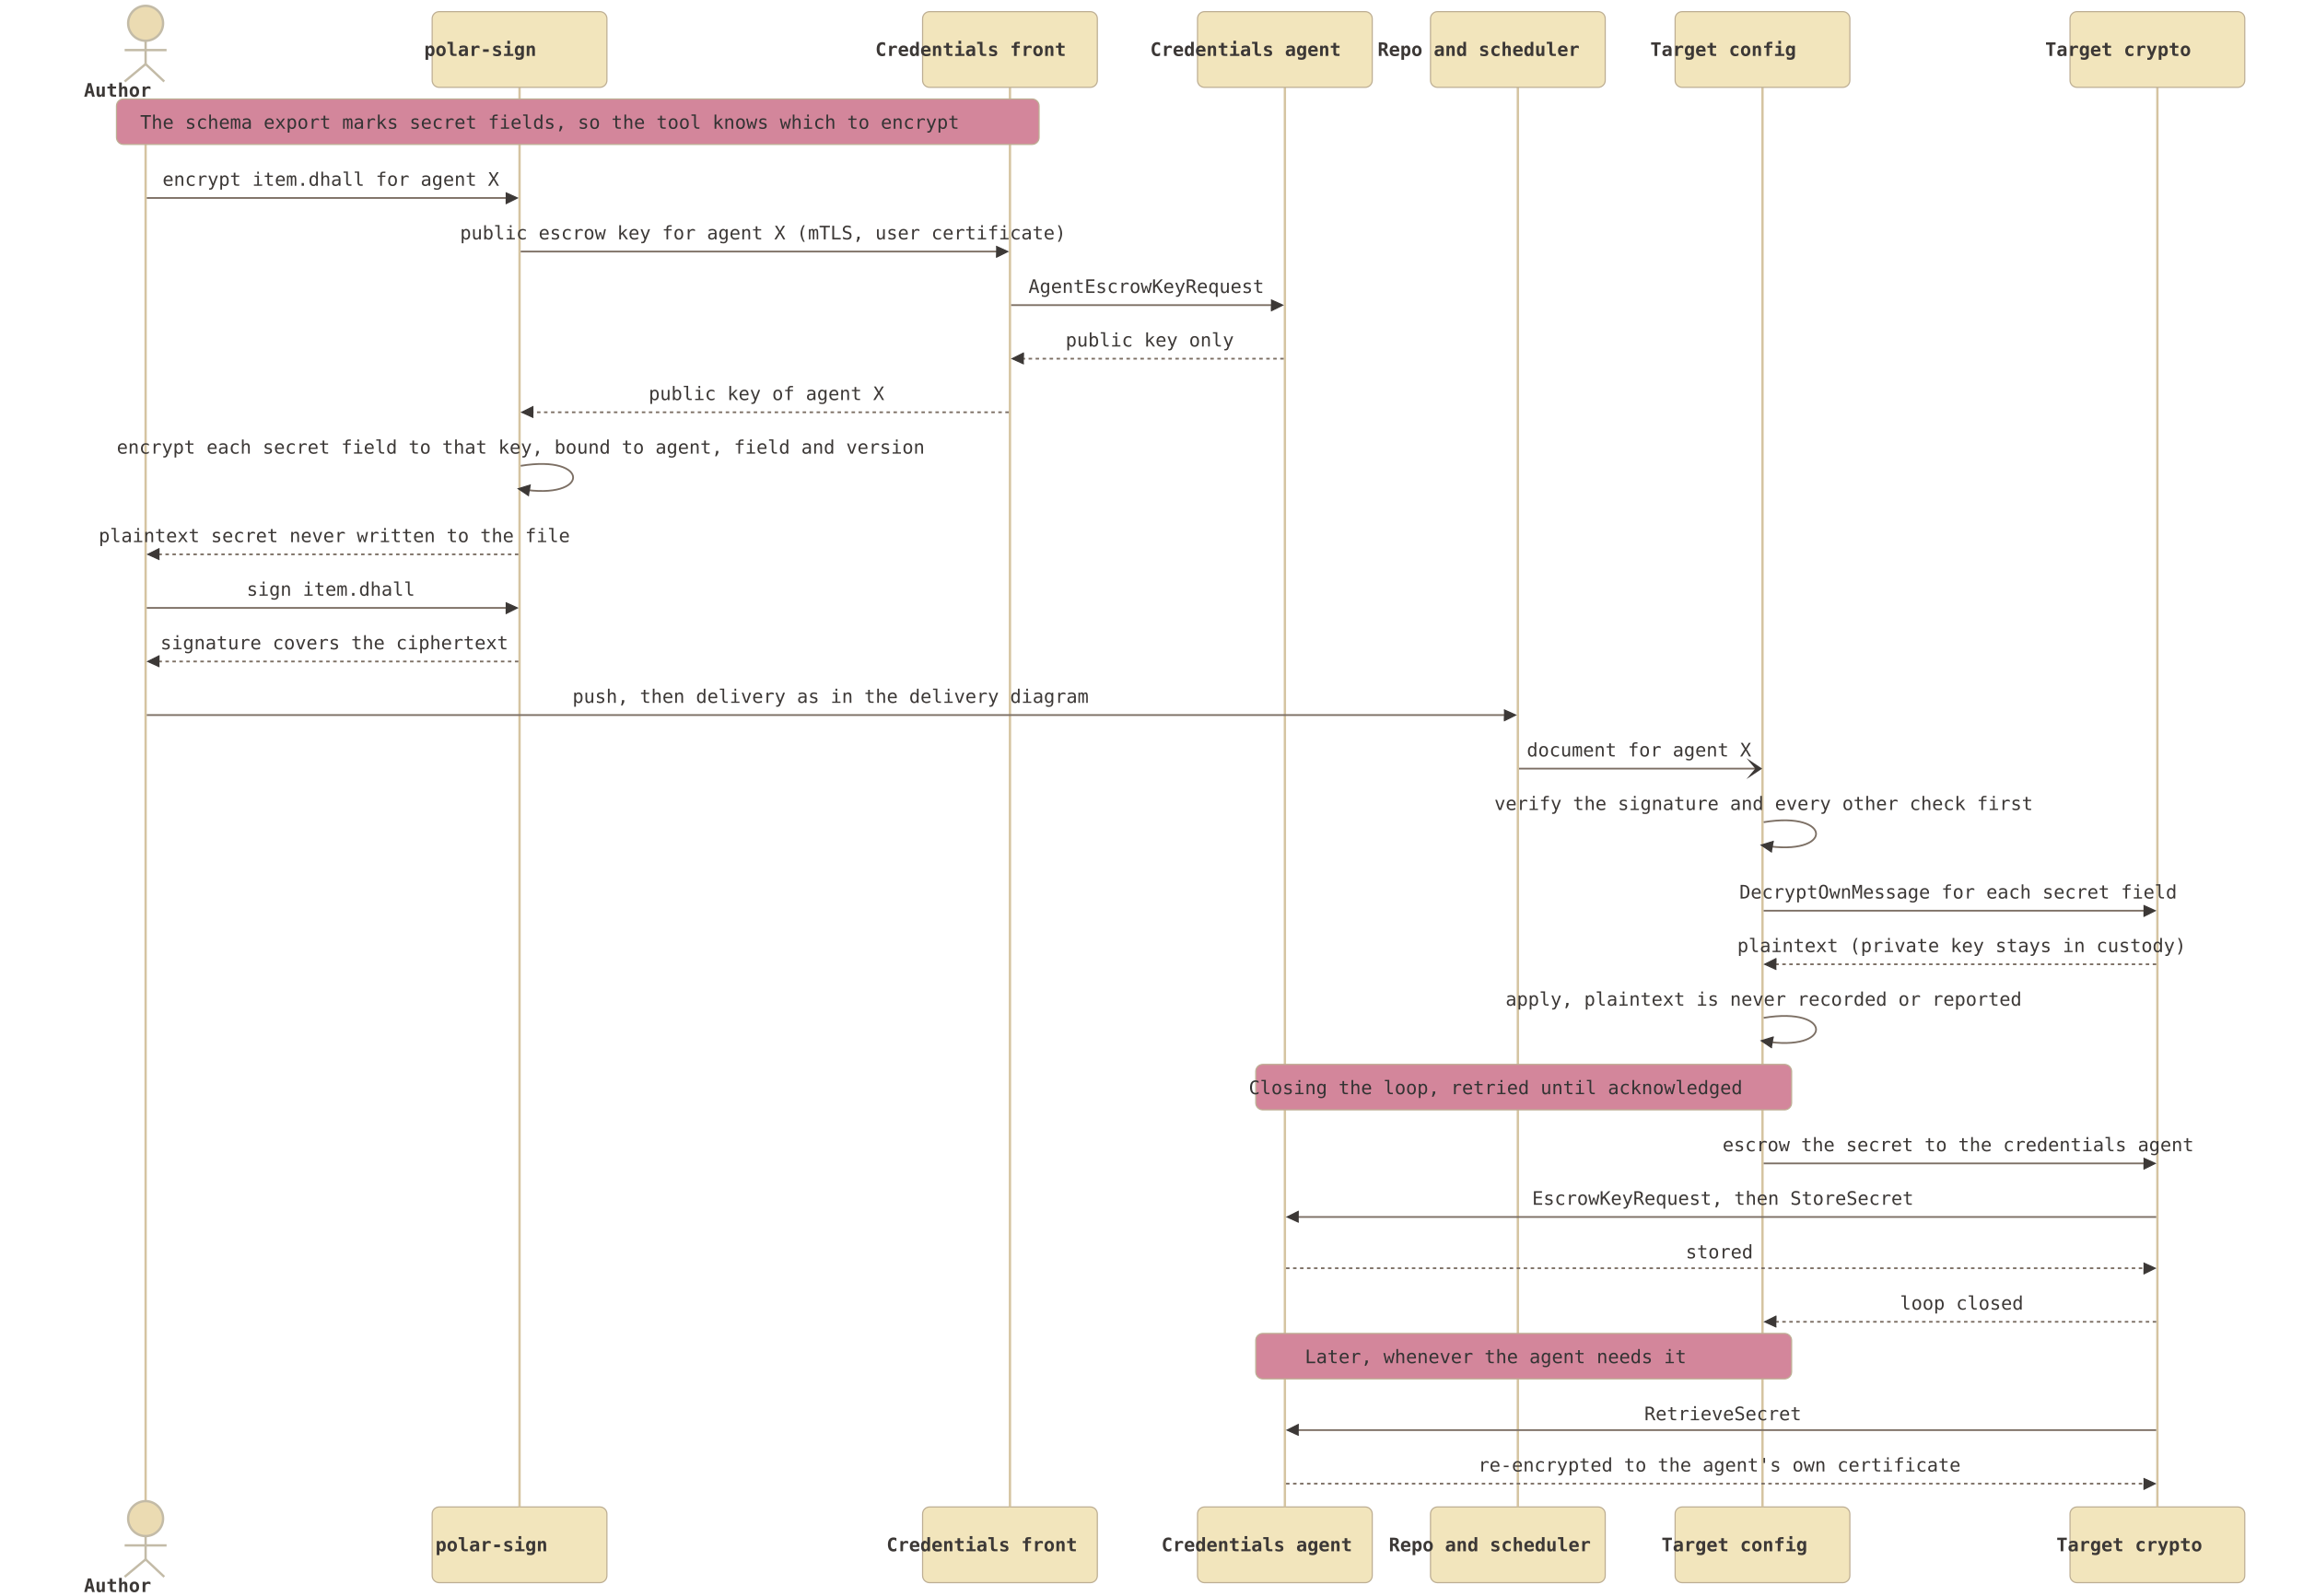
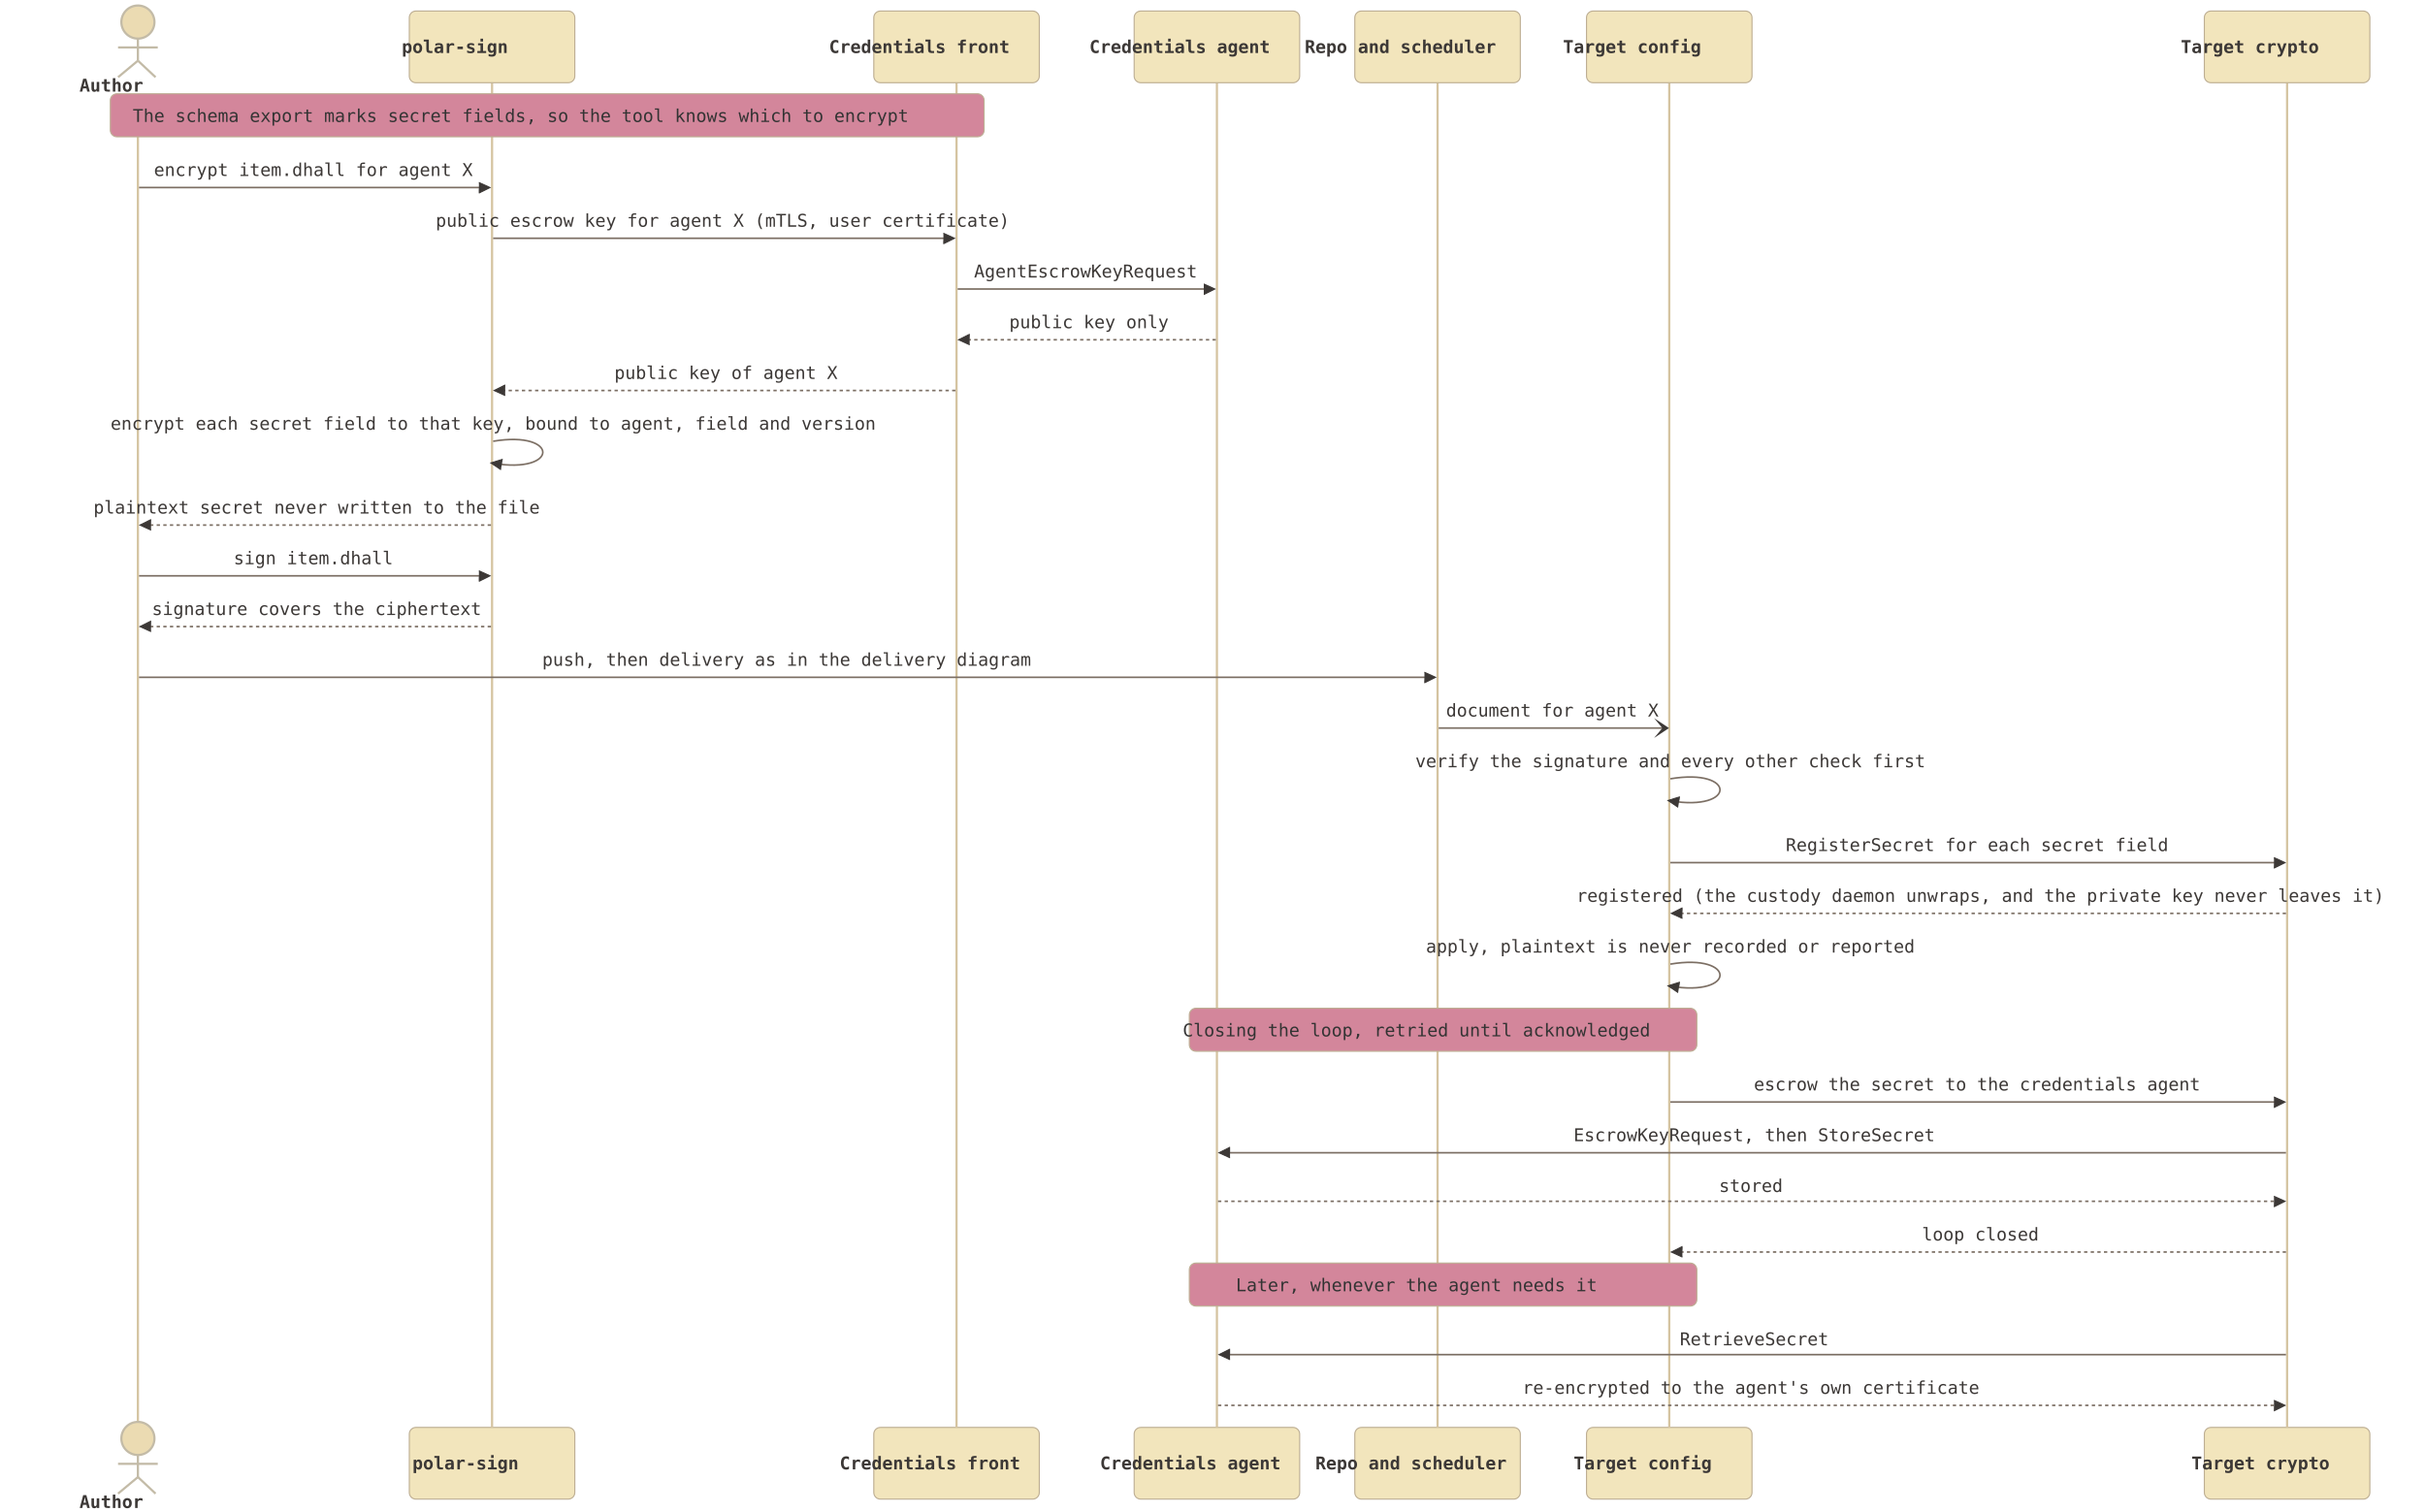
- <svg xmlns="http://www.w3.org/2000/svg" xml:space="preserve" id="my-svg" width="100%" style="max-width: 1977px; background-color: white;" viewBox="-50 -10 1977 1370" role="graphics-document document" aria-roledescription="sequence">
-   <g>
-     <rect x="1727" y="1284" fill="#eaeaea" stroke="#666" width="150" height="65" name="Crypto" rx="3" ry="3" class="actor actor-bottom" />
-     <text x="1802" y="1316.5" dominant-baseline="central" alignment-baseline="central" class="actor actor-box" style="text-anchor: middle; font-size: 16px; font-weight: 400;">
-       <tspan x="1802" dy="0">Target crypto</tspan>
+ <svg xmlns="http://www.w3.org/2000/svg" xml:space="preserve" id="my-svg" width="100%" style="max-width: 2198px; background-color: white;" viewBox="-50 -10 2198 1370" role="graphics-document document" aria-roledescription="sequence">
+   <g>
+     <rect x="1948" y="1284" fill="#eaeaea" stroke="#666" width="150" height="65" name="Crypto" rx="3" ry="3" class="actor actor-bottom" />
+     <text x="2023" y="1316.5" dominant-baseline="central" alignment-baseline="central" class="actor actor-box" style="text-anchor: middle; font-size: 16px; font-weight: 400;">
+       <tspan x="2023" dy="0">Target crypto</tspan>
    </text>
  </g>
  <g>
    <rect x="1388" y="1284" fill="#eaeaea" stroke="#666" width="150" height="65" name="Config" rx="3" ry="3" class="actor actor-bottom" />
    <text x="1463" y="1316.5" dominant-baseline="central" alignment-baseline="central" class="actor actor-box" style="text-anchor: middle; font-size: 16px; font-weight: 400;">
      <tspan x="1463" dy="0">Target config</tspan>
    </text>
  </g>
  <g>
    <rect x="1178" y="1284" fill="#eaeaea" stroke="#666" width="150" height="65" name="Repo" rx="3" ry="3" class="actor actor-bottom" />
    <text x="1253" y="1316.5" dominant-baseline="central" alignment-baseline="central" class="actor actor-box" style="text-anchor: middle; font-size: 16px; font-weight: 400;">
      <tspan x="1253" dy="0">Repo and scheduler</tspan>
    </text>
  </g>
  <g>
    <rect x="978" y="1284" fill="#eaeaea" stroke="#666" width="150" height="65" name="CredAgent" rx="3" ry="3" class="actor actor-bottom" />
    <text x="1053" y="1316.5" dominant-baseline="central" alignment-baseline="central" class="actor actor-box" style="text-anchor: middle; font-size: 16px; font-weight: 400;">
      <tspan x="1053" dy="0">Credentials agent</tspan>
    </text>
  </g>
  <g>
    <rect x="742" y="1284" fill="#eaeaea" stroke="#666" width="150" height="65" name="Front" rx="3" ry="3" class="actor actor-bottom" />
    <text x="817" y="1316.5" dominant-baseline="central" alignment-baseline="central" class="actor actor-box" style="text-anchor: middle; font-size: 16px; font-weight: 400;">
      <tspan x="817" dy="0">Credentials front</tspan>
    </text>
  </g>
  <g>
    <rect x="321" y="1284" fill="#eaeaea" stroke="#666" width="150" height="65" name="Sign" rx="3" ry="3" class="actor actor-bottom" />
    <text x="396" y="1316.5" dominant-baseline="central" alignment-baseline="central" class="actor actor-box" style="text-anchor: middle; font-size: 16px; font-weight: 400;">
      <tspan x="396" dy="0">polar-sign</tspan>
    </text>
  </g>
  <g />
  <g>
-     <line id="actor6" x1="1802" y1="65" x2="1802" y2="1284" class="actor-line 200" stroke-width="0.5px" stroke="#999" name="Crypto" data-et="life-line" data-id="Crypto" />
+     <line id="actor6" x1="2023" y1="65" x2="2023" y2="1284" class="actor-line 200" stroke-width="0.5px" stroke="#999" name="Crypto" data-et="life-line" data-id="Crypto" />
    <g id="root-6" data-et="participant" data-type="participant" data-id="Crypto">
-       <rect x="1727" y="0" fill="#eaeaea" stroke="#666" width="150" height="65" name="Crypto" rx="3" ry="3" class="actor actor-top" />
-       <text x="1802" y="32.5" dominant-baseline="central" alignment-baseline="central" class="actor actor-box" style="text-anchor: middle; font-size: 16px; font-weight: 400;">
-         <tspan x="1802" dy="0">Target crypto</tspan>
+       <rect x="1948" y="0" fill="#eaeaea" stroke="#666" width="150" height="65" name="Crypto" rx="3" ry="3" class="actor actor-top" />
+       <text x="2023" y="32.5" dominant-baseline="central" alignment-baseline="central" class="actor actor-box" style="text-anchor: middle; font-size: 16px; font-weight: 400;">
+         <tspan x="2023" dy="0">Target crypto</tspan>
      </text>
    </g>
  </g>
  <g>
    <line id="actor5" x1="1463" y1="65" x2="1463" y2="1284" class="actor-line 200" stroke-width="0.5px" stroke="#999" name="Config" data-et="life-line" data-id="Config" />
    <g id="root-5" data-et="participant" data-type="participant" data-id="Config">
      <rect x="1388" y="0" fill="#eaeaea" stroke="#666" width="150" height="65" name="Config" rx="3" ry="3" class="actor actor-top" />
      <text x="1463" y="32.5" dominant-baseline="central" alignment-baseline="central" class="actor actor-box" style="text-anchor: middle; font-size: 16px; font-weight: 400;">
        <tspan x="1463" dy="0">Target config</tspan>
      </text>
    </g>
  </g>
  <g>
    <line id="actor4" x1="1253" y1="65" x2="1253" y2="1284" class="actor-line 200" stroke-width="0.5px" stroke="#999" name="Repo" data-et="life-line" data-id="Repo" />
    <g id="root-4" data-et="participant" data-type="participant" data-id="Repo">
      <rect x="1178" y="0" fill="#eaeaea" stroke="#666" width="150" height="65" name="Repo" rx="3" ry="3" class="actor actor-top" />
      <text x="1253" y="32.5" dominant-baseline="central" alignment-baseline="central" class="actor actor-box" style="text-anchor: middle; font-size: 16px; font-weight: 400;">
        <tspan x="1253" dy="0">Repo and scheduler</tspan>
      </text>
    </g>
  </g>
  <g>
    <line id="actor3" x1="1053" y1="65" x2="1053" y2="1284" class="actor-line 200" stroke-width="0.5px" stroke="#999" name="CredAgent" data-et="life-line" data-id="CredAgent" />
    <g id="root-3" data-et="participant" data-type="participant" data-id="CredAgent">
      <rect x="978" y="0" fill="#eaeaea" stroke="#666" width="150" height="65" name="CredAgent" rx="3" ry="3" class="actor actor-top" />
      <text x="1053" y="32.5" dominant-baseline="central" alignment-baseline="central" class="actor actor-box" style="text-anchor: middle; font-size: 16px; font-weight: 400;">
        <tspan x="1053" dy="0">Credentials agent</tspan>
      </text>
    </g>
  </g>
  <g>
    <line id="actor2" x1="817" y1="65" x2="817" y2="1284" class="actor-line 200" stroke-width="0.5px" stroke="#999" name="Front" data-et="life-line" data-id="Front" />
    <g id="root-2" data-et="participant" data-type="participant" data-id="Front">
      <rect x="742" y="0" fill="#eaeaea" stroke="#666" width="150" height="65" name="Front" rx="3" ry="3" class="actor actor-top" />
      <text x="817" y="32.5" dominant-baseline="central" alignment-baseline="central" class="actor actor-box" style="text-anchor: middle; font-size: 16px; font-weight: 400;">
        <tspan x="817" dy="0">Credentials front</tspan>
      </text>
    </g>
  </g>
  <g>
    <line id="actor1" x1="396" y1="65" x2="396" y2="1284" class="actor-line 200" stroke-width="0.5px" stroke="#999" name="Sign" data-et="life-line" data-id="Sign" />
    <g id="root-1" data-et="participant" data-type="participant" data-id="Sign">
      <rect x="321" y="0" fill="#eaeaea" stroke="#666" width="150" height="65" name="Sign" rx="3" ry="3" class="actor actor-top" />
      <text x="396" y="32.5" dominant-baseline="central" alignment-baseline="central" class="actor actor-box" style="text-anchor: middle; font-size: 16px; font-weight: 400;">
        <tspan x="396" dy="0">polar-sign</tspan>
      </text>
    </g>
  </g>
  <g>
    <line id="actor0" x1="75" y1="80" x2="75" y2="1284" class="actor-line 200" stroke-width="0.5px" stroke="#999" name="Author" data-et="life-line" data-id="Author" />
  </g>
  <style>#my-svg{font-family:monospace;font-size:16px;fill:#3c3836;}@keyframes edge-animation-frame{from{stroke-dashoffset:0;}}@keyframes dash{to{stroke-dashoffset:0;}}#my-svg .edge-animation-slow{stroke-dasharray:9,5!important;stroke-dashoffset:900;animation:dash 50s linear infinite;stroke-linecap:round;}#my-svg .edge-animation-fast{stroke-dasharray:9,5!important;stroke-dashoffset:900;animation:dash 20s linear infinite;stroke-linecap:round;}#my-svg .error-icon{fill:#f2e5bc;}#my-svg .error-text{fill:#0d1a43;stroke:#0d1a43;}#my-svg .edge-thickness-normal{stroke-width:1px;}#my-svg .edge-thickness-thick{stroke-width:3.5px;}#my-svg .edge-pattern-solid{stroke-dasharray:0;}#my-svg .edge-thickness-invisible{stroke-width:0;fill:none;}#my-svg .edge-pattern-dashed{stroke-dasharray:3;}#my-svg .edge-pattern-dotted{stroke-dasharray:2;}#my-svg .marker{fill:#7c6f64;stroke:#7c6f64;}#my-svg .marker.cross{stroke:#7c6f64;}#my-svg svg{font-family:monospace;font-size:16px;}#my-svg p{margin:0;}#my-svg .actor{stroke:hsl(43.158, 18.763%, 70.98%);fill:#ebdbb2;stroke-width:1;}#my-svg rect.actor.outer-path[data-look="neo"]{filter:drop-shadow( 1px 2px 2px rgba(185,185,185,1));}#my-svg rect.note[data-look="neo"]{stroke:hsl(52.683, 60%, 73.922%);fill:#fff5ad;filter:drop-shadow( 1px 2px 2px rgba(185,185,185,1));}#my-svg text.actor&gt;tspan{fill:#3c3836;stroke:none;}#my-svg .actor-line{stroke:hsl(43.158, 18.763%, 70.98%);}#my-svg .innerArc{stroke-width:1.5;stroke-dasharray:none;}#my-svg .messageLine0{stroke-width:1.5;stroke-dasharray:none;stroke:#3c3836;}#my-svg .messageLine1{stroke-width:1.5;stroke-dasharray:2,2;stroke:#3c3836;}#my-svg [id$="-arrowhead"] path{fill:#3c3836;stroke:#3c3836;}#my-svg .sequenceNumber{fill:#83909b;}#my-svg [id$="-sequencenumber"]{fill:#3c3836;}#my-svg [id$="-crosshead"] path{fill:#3c3836;stroke:#3c3836;}#my-svg .messageText{fill:#3c3836;stroke:none;}#my-svg .labelBox{stroke:hsl(43.158, 18.763%, 70.98%);fill:#ebdbb2;filter:none;}#my-svg .labelText,#my-svg .labelText&gt;tspan{fill:#3c3836;stroke:none;}#my-svg .loopText,#my-svg .loopText&gt;tspan{fill:#3c3836;stroke:none;}#my-svg .sectionTitle,#my-svg .sectionTitle&gt;tspan{fill:#3c3836;stroke:none;}#my-svg .loopLine{stroke-width:2px;stroke-dasharray:2,2;stroke:hsl(43.158, 18.763%, 70.98%);fill:hsl(43.158, 18.763%, 70.98%);}#my-svg .note{stroke:hsl(52.683, 60%, 73.922%);fill:#fff5ad;}#my-svg .noteText,#my-svg .noteText&gt;tspan{fill:#333;stroke:none;font-weight:normal;}#my-svg .activation0{fill:hsl(-76.842, 58.763%, 80.98%);stroke:hsl(-76.842, 58.763%, 70.98%);}#my-svg .activation1{fill:hsl(-76.842, 58.763%, 80.98%);stroke:hsl(-76.842, 58.763%, 70.98%);}#my-svg .activation2{fill:hsl(-76.842, 58.763%, 80.98%);stroke:hsl(-76.842, 58.763%, 70.98%);}#my-svg .actorPopupMenu{position:absolute;}#my-svg .actorPopupMenuPanel{position:absolute;fill:#ebdbb2;box-shadow:0px 8px 16px 0px rgba(0,0,0,0.2);filter:drop-shadow(3px 5px 2px rgb(0 0 0 / 0.4));}#my-svg .actor-man circle,#my-svg line{fill:#ebdbb2;stroke-width:2px;}#my-svg g rect.rect{filter:drop-shadow( 1px 2px 2px rgba(185,185,185,1));stroke:hsl(43.158, 18.763%, 70.98%);}#my-svg .node .neo-node{stroke:hsl(43.158, 18.763%, 70.98%);}#my-svg [data-look="neo"].node rect,#my-svg [data-look="neo"].cluster rect,#my-svg [data-look="neo"].node polygon{stroke:url(#my-svg-gradient);filter:drop-shadow( 1px 2px 2px rgba(185,185,185,1));}#my-svg [data-look="neo"].swimlane.cluster rect{filter:none;}#my-svg [data-look="neo"].node path{stroke:url(#my-svg-gradient);stroke-width:1px;}#my-svg [data-look="neo"].node .outer-path{filter:drop-shadow( 1px 2px 2px rgba(185,185,185,1));}#my-svg [data-look="neo"].node .neo-line path{stroke:hsl(43.158, 18.763%, 70.98%);filter:none;}#my-svg [data-look="neo"].node circle{stroke:url(#my-svg-gradient);filter:drop-shadow( 1px 2px 2px rgba(185,185,185,1));}#my-svg [data-look="neo"].node circle .state-start{fill:#000000;}#my-svg [data-look="neo"].icon-shape .icon{fill:url(#my-svg-gradient);filter:drop-shadow( 1px 2px 2px rgba(185,185,185,1));}#my-svg [data-look="neo"].icon-shape .icon-neo path{stroke:url(#my-svg-gradient);filter:drop-shadow( 1px 2px 2px rgba(185,185,185,1));}#my-svg :root{--mermaid-font-family:"trebuchet ms",verdana,arial,sans-serif;}</style>
  <g />
  <defs>
    <symbol id="my-svg-computer" width="24" height="24">
      <path transform="scale(.5)" d="M2 2v13h20v-13h-20zm18 11h-16v-9h16v9zm-10.228 6l.466-1h3.524l.467 1h-4.457zm14.228 3h-24l2-6h2.104l-1.33 4h18.45l-1.297-4h2.073l2 6zm-5-10h-14v-7h14v7z" />
    </symbol>
  </defs>
  <defs>
    <symbol id="my-svg-database" fill-rule="evenodd" clip-rule="evenodd">
      <path transform="scale(.5)" d="M12.258.001l.256.004.255.005.253.008.251.01.249.012.247.015.246.016.242.019.241.02.239.023.236.024.233.027.231.028.229.031.225.032.223.034.22.036.217.038.214.04.211.041.208.043.205.045.201.046.198.048.194.05.191.051.187.053.183.054.18.056.175.057.172.059.168.06.163.061.16.063.155.064.15.066.074.033.073.033.071.034.07.034.069.035.068.035.067.035.066.035.064.036.064.036.062.036.06.036.06.037.058.037.058.037.055.038.055.038.053.038.052.038.051.039.05.039.048.039.047.039.045.04.044.04.043.04.041.04.04.041.039.041.037.041.036.041.034.041.033.042.032.042.03.042.029.042.027.042.026.043.024.043.023.043.021.043.02.043.018.044.017.043.015.044.013.044.012.044.011.045.009.044.007.045.006.045.004.045.002.045.001.045v17l-.001.045-.002.045-.004.045-.006.045-.007.045-.009.044-.011.045-.012.044-.013.044-.015.044-.017.043-.018.044-.02.043-.021.043-.023.043-.024.043-.026.043-.027.042-.029.042-.03.042-.032.042-.033.042-.034.041-.036.041-.037.041-.039.041-.04.041-.041.04-.043.04-.044.04-.045.04-.047.039-.048.039-.05.039-.051.039-.052.038-.053.038-.055.038-.055.038-.058.037-.058.037-.06.037-.06.036-.062.036-.064.036-.064.036-.066.035-.067.035-.068.035-.069.035-.07.034-.071.034-.073.033-.074.033-.15.066-.155.064-.16.063-.163.061-.168.06-.172.059-.175.057-.18.056-.183.054-.187.053-.191.051-.194.05-.198.048-.201.046-.205.045-.208.043-.211.041-.214.04-.217.038-.22.036-.223.034-.225.032-.229.031-.231.028-.233.027-.236.024-.239.023-.241.02-.242.019-.246.016-.247.015-.249.012-.251.01-.253.008-.255.005-.256.004-.258.001-.258-.001-.256-.004-.255-.005-.253-.008-.251-.01-.249-.012-.247-.015-.245-.016-.243-.019-.241-.02-.238-.023-.236-.024-.234-.027-.231-.028-.228-.031-.226-.032-.223-.034-.22-.036-.217-.038-.214-.04-.211-.041-.208-.043-.204-.045-.201-.046-.198-.048-.195-.05-.19-.051-.187-.053-.184-.054-.179-.056-.176-.057-.172-.059-.167-.06-.164-.061-.159-.063-.155-.064-.151-.066-.074-.033-.072-.033-.072-.034-.07-.034-.069-.035-.068-.035-.067-.035-.066-.035-.064-.036-.063-.036-.062-.036-.061-.036-.06-.037-.058-.037-.057-.037-.056-.038-.055-.038-.053-.038-.052-.038-.051-.039-.049-.039-.049-.039-.046-.039-.046-.04-.044-.04-.043-.04-.041-.04-.04-.041-.039-.041-.037-.041-.036-.041-.034-.041-.033-.042-.032-.042-.03-.042-.029-.042-.027-.042-.026-.043-.024-.043-.023-.043-.021-.043-.02-.043-.018-.044-.017-.043-.015-.044-.013-.044-.012-.044-.011-.045-.009-.044-.007-.045-.006-.045-.004-.045-.002-.045-.001-.045v-17l.001-.045.002-.045.004-.045.006-.045.007-.045.009-.044.011-.045.012-.044.013-.044.015-.044.017-.043.018-.044.02-.043.021-.043.023-.043.024-.043.026-.043.027-.042.029-.042.03-.042.032-.042.033-.042.034-.041.036-.041.037-.041.039-.041.04-.041.041-.04.043-.04.044-.04.046-.04.046-.039.049-.039.049-.039.051-.039.052-.038.053-.038.055-.038.056-.038.057-.037.058-.037.06-.037.061-.036.062-.036.063-.036.064-.036.066-.035.067-.035.068-.035.069-.035.07-.034.072-.034.072-.033.074-.033.151-.066.155-.064.159-.063.164-.061.167-.06.172-.059.176-.057.179-.056.184-.054.187-.053.19-.051.195-.05.198-.048.201-.046.204-.045.208-.043.211-.041.214-.04.217-.038.22-.036.223-.034.226-.032.228-.031.231-.028.234-.027.236-.024.238-.023.241-.02.243-.019.245-.016.247-.015.249-.012.251-.01.253-.008.255-.005.256-.004.258-.001.258.001zm-9.258 20.499v.01l.001.021.003.021.004.022.005.021.006.022.007.022.009.023.01.022.011.023.012.023.013.023.015.023.016.024.017.023.018.024.019.024.021.024.022.025.023.024.024.025.052.049.056.05.061.051.066.051.07.051.075.051.079.052.084.052.088.052.092.052.097.052.102.051.105.052.11.052.114.051.119.051.123.051.127.05.131.05.135.05.139.048.144.049.147.047.152.047.155.047.16.045.163.045.167.043.171.043.176.041.178.041.183.039.187.039.19.037.194.035.197.035.202.033.204.031.209.03.212.029.216.027.219.025.222.024.226.021.23.02.233.018.236.016.24.015.243.012.246.01.249.008.253.005.256.004.259.001.26-.001.257-.004.254-.005.25-.008.247-.011.244-.012.241-.014.237-.016.233-.018.231-.021.226-.021.224-.024.22-.026.216-.027.212-.028.21-.031.205-.031.202-.034.198-.034.194-.036.191-.037.187-.039.183-.04.179-.04.175-.042.172-.043.168-.044.163-.045.16-.046.155-.046.152-.047.148-.048.143-.049.139-.049.136-.05.131-.05.126-.05.123-.051.118-.052.114-.051.11-.052.106-.052.101-.052.096-.052.092-.052.088-.053.083-.051.079-.052.074-.052.07-.051.065-.051.06-.051.056-.05.051-.05.023-.024.023-.025.021-.024.02-.024.019-.024.018-.024.017-.024.015-.023.014-.024.013-.023.012-.023.01-.023.01-.022.008-.022.006-.022.006-.022.004-.022.004-.021.001-.021.001-.021v-4.127l-.077.055-.08.053-.083.054-.085.053-.087.052-.09.052-.093.051-.095.05-.097.05-.1.049-.102.049-.105.048-.106.047-.109.047-.111.046-.114.045-.115.045-.118.044-.12.043-.122.042-.124.042-.126.041-.128.04-.13.04-.132.038-.134.038-.135.037-.138.037-.139.035-.142.035-.143.034-.144.033-.147.032-.148.031-.15.03-.151.03-.153.029-.154.027-.156.027-.158.026-.159.025-.161.024-.162.023-.163.022-.165.021-.166.02-.167.019-.169.018-.169.017-.171.016-.173.015-.173.014-.175.013-.175.012-.177.011-.178.01-.179.008-.179.008-.181.006-.182.005-.182.004-.184.003-.184.002h-.37l-.184-.002-.184-.003-.182-.004-.182-.005-.181-.006-.179-.008-.179-.008-.178-.01-.176-.011-.176-.012-.175-.013-.173-.014-.172-.015-.171-.016-.17-.017-.169-.018-.167-.019-.166-.02-.165-.021-.163-.022-.162-.023-.161-.024-.159-.025-.157-.026-.156-.027-.155-.027-.153-.029-.151-.03-.15-.03-.148-.031-.146-.032-.145-.033-.143-.034-.141-.035-.14-.035-.137-.037-.136-.037-.134-.038-.132-.038-.13-.04-.128-.04-.126-.041-.124-.042-.122-.042-.12-.044-.117-.043-.116-.045-.113-.045-.112-.046-.109-.047-.106-.047-.105-.048-.102-.049-.1-.049-.097-.05-.095-.05-.093-.052-.09-.051-.087-.052-.085-.053-.083-.054-.08-.054-.077-.054v4.127zm0-5.654v.011l.001.021.003.021.004.021.005.022.006.022.007.022.009.022.01.022.011.023.012.023.013.023.015.024.016.023.017.024.018.024.019.024.021.024.022.024.023.025.024.024.052.05.056.05.061.05.066.051.07.051.075.052.079.051.084.052.088.052.092.052.097.052.102.052.105.052.11.051.114.051.119.052.123.05.127.051.131.05.135.049.139.049.144.048.147.048.152.047.155.046.16.045.163.045.167.044.171.042.176.042.178.04.183.04.187.038.19.037.194.036.197.034.202.033.204.032.209.03.212.028.216.027.219.025.222.024.226.022.23.02.233.018.236.016.24.014.243.012.246.01.249.008.253.006.256.003.259.001.26-.001.257-.003.254-.006.25-.008.247-.01.244-.012.241-.015.237-.016.233-.018.231-.02.226-.022.224-.024.22-.025.216-.027.212-.029.21-.03.205-.032.202-.033.198-.035.194-.036.191-.037.187-.039.183-.039.179-.041.175-.042.172-.043.168-.044.163-.045.16-.045.155-.047.152-.047.148-.048.143-.048.139-.05.136-.049.131-.05.126-.051.123-.051.118-.051.114-.052.11-.052.106-.052.101-.052.096-.052.092-.052.088-.052.083-.052.079-.052.074-.051.07-.052.065-.051.06-.05.056-.051.051-.049.023-.025.023-.024.021-.025.02-.024.019-.024.018-.024.017-.024.015-.023.014-.023.013-.024.012-.022.01-.023.01-.023.008-.022.006-.022.006-.022.004-.021.004-.022.001-.021.001-.021v-4.139l-.077.054-.08.054-.083.054-.085.052-.087.053-.09.051-.093.051-.095.051-.097.05-.1.049-.102.049-.105.048-.106.047-.109.047-.111.046-.114.045-.115.044-.118.044-.12.044-.122.042-.124.042-.126.041-.128.04-.13.039-.132.039-.134.038-.135.037-.138.036-.139.036-.142.035-.143.033-.144.033-.147.033-.148.031-.15.03-.151.03-.153.028-.154.028-.156.027-.158.026-.159.025-.161.024-.162.023-.163.022-.165.021-.166.02-.167.019-.169.018-.169.017-.171.016-.173.015-.173.014-.175.013-.175.012-.177.011-.178.009-.179.009-.179.007-.181.007-.182.005-.182.004-.184.003-.184.002h-.37l-.184-.002-.184-.003-.182-.004-.182-.005-.181-.007-.179-.007-.179-.009-.178-.009-.176-.011-.176-.012-.175-.013-.173-.014-.172-.015-.171-.016-.17-.017-.169-.018-.167-.019-.166-.02-.165-.021-.163-.022-.162-.023-.161-.024-.159-.025-.157-.026-.156-.027-.155-.028-.153-.028-.151-.03-.15-.03-.148-.031-.146-.033-.145-.033-.143-.033-.141-.035-.14-.036-.137-.036-.136-.037-.134-.038-.132-.039-.13-.039-.128-.04-.126-.041-.124-.042-.122-.043-.12-.043-.117-.044-.116-.044-.113-.046-.112-.046-.109-.046-.106-.047-.105-.048-.102-.049-.1-.049-.097-.05-.095-.051-.093-.051-.09-.051-.087-.053-.085-.052-.083-.054-.08-.054-.077-.054v4.139zm0-5.666v.011l.001.02.003.022.004.021.005.022.006.021.007.022.009.023.01.022.011.023.012.023.013.023.015.023.016.024.017.024.018.023.019.024.021.025.022.024.023.024.024.025.052.05.056.05.061.05.066.051.07.051.075.052.079.051.084.052.088.052.092.052.097.052.102.052.105.051.11.052.114.051.119.051.123.051.127.05.131.05.135.05.139.049.144.048.147.048.152.047.155.046.16.045.163.045.167.043.171.043.176.042.178.04.183.04.187.038.19.037.194.036.197.034.202.033.204.032.209.03.212.028.216.027.219.025.222.024.226.021.23.02.233.018.236.017.24.014.243.012.246.01.249.008.253.006.256.003.259.001.26-.001.257-.003.254-.006.25-.008.247-.01.244-.013.241-.014.237-.016.233-.018.231-.02.226-.022.224-.024.22-.025.216-.027.212-.029.21-.03.205-.032.202-.033.198-.035.194-.036.191-.037.187-.039.183-.039.179-.041.175-.042.172-.043.168-.044.163-.045.16-.045.155-.047.152-.047.148-.048.143-.049.139-.049.136-.049.131-.051.126-.05.123-.051.118-.052.114-.051.11-.052.106-.052.101-.052.096-.052.092-.052.088-.052.083-.052.079-.052.074-.052.07-.051.065-.051.06-.051.056-.05.051-.049.023-.025.023-.025.021-.024.02-.024.019-.024.018-.024.017-.024.015-.023.014-.024.013-.023.012-.023.01-.022.01-.023.008-.022.006-.022.006-.022.004-.022.004-.021.001-.021.001-.021v-4.153l-.077.054-.08.054-.083.053-.085.053-.087.053-.09.051-.093.051-.095.051-.097.05-.1.049-.102.048-.105.048-.106.048-.109.046-.111.046-.114.046-.115.044-.118.044-.12.043-.122.043-.124.042-.126.041-.128.04-.13.039-.132.039-.134.038-.135.037-.138.036-.139.036-.142.034-.143.034-.144.033-.147.032-.148.032-.15.03-.151.03-.153.028-.154.028-.156.027-.158.026-.159.024-.161.024-.162.023-.163.023-.165.021-.166.02-.167.019-.169.018-.169.017-.171.016-.173.015-.173.014-.175.013-.175.012-.177.01-.178.01-.179.009-.179.007-.181.006-.182.006-.182.004-.184.003-.184.001-.185.001-.185-.001-.184-.001-.184-.003-.182-.004-.182-.006-.181-.006-.179-.007-.179-.009-.178-.01-.176-.01-.176-.012-.175-.013-.173-.014-.172-.015-.171-.016-.17-.017-.169-.018-.167-.019-.166-.02-.165-.021-.163-.023-.162-.023-.161-.024-.159-.024-.157-.026-.156-.027-.155-.028-.153-.028-.151-.03-.15-.03-.148-.032-.146-.032-.145-.033-.143-.034-.141-.034-.14-.036-.137-.036-.136-.037-.134-.038-.132-.039-.13-.039-.128-.041-.126-.041-.124-.041-.122-.043-.12-.043-.117-.044-.116-.044-.113-.046-.112-.046-.109-.046-.106-.048-.105-.048-.102-.048-.1-.05-.097-.049-.095-.051-.093-.051-.09-.052-.087-.052-.085-.053-.083-.053-.08-.054-.077-.054v4.153zm8.74-8.179l-.257.004-.254.005-.25.008-.247.011-.244.012-.241.014-.237.016-.233.018-.231.021-.226.022-.224.023-.22.026-.216.027-.212.028-.21.031-.205.032-.202.033-.198.034-.194.036-.191.038-.187.038-.183.04-.179.041-.175.042-.172.043-.168.043-.163.045-.16.046-.155.046-.152.048-.148.048-.143.048-.139.049-.136.05-.131.05-.126.051-.123.051-.118.051-.114.052-.11.052-.106.052-.101.052-.096.052-.092.052-.088.052-.083.052-.079.052-.074.051-.07.052-.065.051-.06.05-.056.05-.051.05-.023.025-.023.024-.021.024-.02.025-.019.024-.018.024-.017.023-.015.024-.014.023-.013.023-.012.023-.01.023-.01.022-.008.022-.006.023-.006.021-.004.022-.004.021-.001.021-.001.021.001.021.001.021.004.021.004.022.006.021.006.023.008.022.01.022.01.023.012.023.013.023.014.023.015.024.017.023.018.024.019.024.02.025.021.024.023.024.023.025.051.05.056.05.06.05.065.051.07.052.074.051.079.052.083.052.088.052.092.052.096.052.101.052.106.052.11.052.114.052.118.051.123.051.126.051.131.05.136.05.139.049.143.048.148.048.152.048.155.046.16.046.163.045.168.043.172.043.175.042.179.041.183.04.187.038.191.038.194.036.198.034.202.033.205.032.21.031.212.028.216.027.22.026.224.023.226.022.231.021.233.018.237.016.241.014.244.012.247.011.25.008.254.005.257.004.26.001.26-.001.257-.004.254-.005.25-.008.247-.011.244-.012.241-.014.237-.016.233-.018.231-.021.226-.022.224-.023.22-.026.216-.027.212-.028.21-.031.205-.032.202-.033.198-.034.194-.036.191-.038.187-.038.183-.04.179-.041.175-.042.172-.043.168-.043.163-.045.16-.046.155-.046.152-.048.148-.048.143-.048.139-.049.136-.05.131-.05.126-.051.123-.051.118-.051.114-.052.11-.052.106-.052.101-.052.096-.052.092-.052.088-.052.083-.052.079-.052.074-.051.07-.052.065-.051.06-.05.056-.05.051-.05.023-.025.023-.024.021-.024.02-.025.019-.024.018-.024.017-.023.015-.024.014-.023.013-.023.012-.023.01-.023.01-.022.008-.022.006-.023.006-.021.004-.022.004-.021.001-.021.001-.021-.001-.021-.001-.021-.004-.021-.004-.022-.006-.021-.006-.023-.008-.022-.01-.022-.01-.023-.012-.023-.013-.023-.014-.023-.015-.024-.017-.023-.018-.024-.019-.024-.02-.025-.021-.024-.023-.024-.023-.025-.051-.05-.056-.05-.06-.05-.065-.051-.07-.052-.074-.051-.079-.052-.083-.052-.088-.052-.092-.052-.096-.052-.101-.052-.106-.052-.11-.052-.114-.052-.118-.051-.123-.051-.126-.051-.131-.05-.136-.05-.139-.049-.143-.048-.148-.048-.152-.048-.155-.046-.16-.046-.163-.045-.168-.043-.172-.043-.175-.042-.179-.041-.183-.04-.187-.038-.191-.038-.194-.036-.198-.034-.202-.033-.205-.032-.21-.031-.212-.028-.216-.027-.22-.026-.224-.023-.226-.022-.231-.021-.233-.018-.237-.016-.241-.014-.244-.012-.247-.011-.25-.008-.254-.005-.257-.004-.26-.001-.26.001z" />
    </symbol>
  </defs>
  <defs>
    <symbol id="my-svg-clock" width="24" height="24">
      <path transform="scale(.5)" d="M12 2c5.514 0 10 4.486 10 10s-4.486 10-10 10-10-4.486-10-10 4.486-10 10-10zm0-2c-6.627 0-12 5.373-12 12s5.373 12 12 12 12-5.373 12-12-5.373-12-12-12zm5.848 12.459c.202.038.202.333.001.372-1.907.361-6.045 1.111-6.547 1.111-.719 0-1.301-.582-1.301-1.301 0-.512.77-5.447 1.125-7.445.034-.192.312-.181.343.014l.985 6.238 5.394 1.011z" />
    </symbol>
  </defs>
  <defs>
    <marker id="my-svg-arrowhead" refX="7.9" refY="5" markerUnits="userSpaceOnUse" markerWidth="12" markerHeight="12" orient="auto-start-reverse">
      <path d="M -1 0 L 10 5 L 0 10 z" />
    </marker>
  </defs>
  <defs>
    <marker id="my-svg-crosshead" markerWidth="15" markerHeight="8" orient="auto" refX="4" refY="4.5">
      <path fill="none" stroke="#000000" stroke-width="1pt" d="M 1,2 L 6,7 M 6,2 L 1,7" style="stroke-dasharray: 0, 0;" />
    </marker>
  </defs>
  <defs>
    <marker id="my-svg-filled-head" refX="15.5" refY="7" markerWidth="20" markerHeight="28" orient="auto">
      <path d="M 18,7 L9,13 L14,7 L9,1 Z" />
    </marker>
  </defs>
  <defs>
    <marker id="my-svg-sequencenumber" refX="15" refY="15" markerWidth="60" markerHeight="40" orient="auto">
      <circle cx="15" cy="15" r="6" />
    </marker>
  </defs>
  <defs>
    <marker id="my-svg-solidTopArrowHead" refX="7.9" refY="7.25" markerUnits="userSpaceOnUse" markerWidth="12" markerHeight="12" orient="auto-start-reverse">
      <path d="M 0 0 L 10 8 L 0 8 z" />
    </marker>
  </defs>
  <defs>
    <marker id="my-svg-solidBottomArrowHead" refX="7.9" refY="0.75" markerUnits="userSpaceOnUse" markerWidth="12" markerHeight="12" orient="auto-start-reverse">
      <path d="M 0 0 L 10 0 L 0 8 z" />
    </marker>
  </defs>
  <defs>
    <marker id="my-svg-stickTopArrowHead" refX="7.5" refY="7" markerUnits="userSpaceOnUse" markerWidth="12" markerHeight="12" orient="auto-start-reverse">
      <path d="M 0 0 L 7 7" stroke="black" stroke-width="1.5" fill="none" />
    </marker>
  </defs>
  <defs>
    <marker id="my-svg-stickBottomArrowHead" refX="7.5" refY="0" markerUnits="userSpaceOnUse" markerWidth="12" markerHeight="12" orient="auto-start-reverse">
      <path d="M 0 7 L 7 0" stroke="black" stroke-width="1.5" fill="none" />
    </marker>
  </defs>
  <g data-et="note" data-id="i0">
    <rect x="50" y="75" fill="#EDF2AE" stroke="#666" width="792" height="39" class="note" />
    <text x="446" y="80" text-anchor="middle" dominant-baseline="middle" alignment-baseline="middle" class="noteText" dy="1em" style="font-size: 16px; font-weight: 400;">
      <tspan x="446">The schema export marks secret fields, so the tool knows which to encrypt</tspan>
    </text>
  </g>
  <g data-et="note" data-id="i16">
    <rect x="1028" y="904" fill="#EDF2AE" stroke="#666" width="460" height="39" class="note" />
    <text x="1258" y="909" text-anchor="middle" dominant-baseline="middle" alignment-baseline="middle" class="noteText" dy="1em" style="font-size: 16px; font-weight: 400;">
      <tspan x="1258">Closing the loop, retried until acknowledged</tspan>
    </text>
  </g>
  <g data-et="note" data-id="i21">
    <rect x="1028" y="1135" fill="#EDF2AE" stroke="#666" width="460" height="39" class="note" />
    <text x="1258" y="1140" text-anchor="middle" dominant-baseline="middle" alignment-baseline="middle" class="noteText" dy="1em" style="font-size: 16px; font-weight: 400;">
      <tspan x="1258">Later, whenever the agent needs it</tspan>
    </text>
  </g>
  <g class="actor-man actor-top" name="Author" data-et="participant" data-type="actor" data-id="Author" style="stroke: rgb(195, 187, 167);">
    <line id="actor-man-torso0" x1="75" y1="25" x2="75" y2="45" />
    <line id="actor-man-arms0" x1="57" y1="33" x2="93" y2="33" />
    <line x1="57" y1="60" x2="75" y2="45" />
    <line x1="75" y1="45" x2="91" y2="60" />
    <circle cx="75" cy="10" r="15" width="150" height="65" />
    <text x="75" y="67.5" dominant-baseline="central" alignment-baseline="central" class="actor actor-man" style="text-anchor: middle; font-size: 16px; font-weight: 400;">
      <tspan x="75" dy="0">Author</tspan>
    </text>
  </g>
  <text x="234" y="129" text-anchor="middle" dominant-baseline="middle" alignment-baseline="middle" class="messageText" dy="1em" style="font-size: 16px; font-weight: 400;">encrypt item.dhall for agent X</text>
  <line x1="76" y1="160" x2="392" y2="160" class="messageLine0" data-et="message" data-id="i1" data-from="Author" data-to="Sign" stroke-width="2" stroke="none" marker-end="url(#my-svg-arrowhead)" style="fill: none;" />
  <text x="605" y="175" text-anchor="middle" dominant-baseline="middle" alignment-baseline="middle" class="messageText" dy="1em" style="font-size: 16px; font-weight: 400;">public escrow key for agent X (mTLS, user certificate)</text>
  <line x1="397" y1="206" x2="813" y2="206" class="messageLine0" data-et="message" data-id="i2" data-from="Sign" data-to="Front" stroke-width="2" stroke="none" marker-end="url(#my-svg-arrowhead)" style="fill: none;" />
  <text x="934" y="221" text-anchor="middle" dominant-baseline="middle" alignment-baseline="middle" class="messageText" dy="1em" style="font-size: 16px; font-weight: 400;">AgentEscrowKeyRequest</text>
  <line x1="818" y1="252" x2="1049" y2="252" class="messageLine0" data-et="message" data-id="i3" data-from="Front" data-to="CredAgent" stroke-width="2" stroke="none" marker-end="url(#my-svg-arrowhead)" style="fill: none;" />
  <text x="937" y="267" text-anchor="middle" dominant-baseline="middle" alignment-baseline="middle" class="messageText" dy="1em" style="font-size: 16px; font-weight: 400;">public key only</text>
  <line x1="1052" y1="298" x2="821" y2="298" class="messageLine1" data-et="message" data-id="i4" data-from="CredAgent" data-to="Front" stroke-width="2" stroke="none" marker-end="url(#my-svg-arrowhead)" style="stroke-dasharray: 3, 3; fill: none;" />
  <text x="608" y="313" text-anchor="middle" dominant-baseline="middle" alignment-baseline="middle" class="messageText" dy="1em" style="font-size: 16px; font-weight: 400;">public key of agent X</text>
  <line x1="816" y1="344" x2="400" y2="344" class="messageLine1" data-et="message" data-id="i5" data-from="Front" data-to="Sign" stroke-width="2" stroke="none" marker-end="url(#my-svg-arrowhead)" style="stroke-dasharray: 3, 3; fill: none;" />
  <text x="397" y="359" text-anchor="middle" dominant-baseline="middle" alignment-baseline="middle" class="messageText" dy="1em" style="font-size: 16px; font-weight: 400;">encrypt each secret field to that key, bound to agent, field and version</text>
  <path d="M 397,390 C 457,380 457,420 397,410" class="messageLine0" data-et="message" data-id="i6" data-from="Sign" data-to="Sign" stroke-width="2" stroke="none" marker-end="url(#my-svg-arrowhead)" style="fill: none;" />
  <text x="237" y="435" text-anchor="middle" dominant-baseline="middle" alignment-baseline="middle" class="messageText" dy="1em" style="font-size: 16px; font-weight: 400;">plaintext secret never written to the file</text>
  <line x1="395" y1="466" x2="79" y2="466" class="messageLine1" data-et="message" data-id="i7" data-from="Sign" data-to="Author" stroke-width="2" stroke="none" marker-end="url(#my-svg-arrowhead)" style="stroke-dasharray: 3, 3; fill: none;" />
  <text x="234" y="481" text-anchor="middle" dominant-baseline="middle" alignment-baseline="middle" class="messageText" dy="1em" style="font-size: 16px; font-weight: 400;">sign item.dhall</text>
  <line x1="76" y1="512" x2="392" y2="512" class="messageLine0" data-et="message" data-id="i8" data-from="Author" data-to="Sign" stroke-width="2" stroke="none" marker-end="url(#my-svg-arrowhead)" style="fill: none;" />
  <text x="237" y="527" text-anchor="middle" dominant-baseline="middle" alignment-baseline="middle" class="messageText" dy="1em" style="font-size: 16px; font-weight: 400;">signature covers the ciphertext</text>
  <line x1="395" y1="558" x2="79" y2="558" class="messageLine1" data-et="message" data-id="i9" data-from="Sign" data-to="Author" stroke-width="2" stroke="none" marker-end="url(#my-svg-arrowhead)" style="stroke-dasharray: 3, 3; fill: none;" />
  <text x="663" y="573" text-anchor="middle" dominant-baseline="middle" alignment-baseline="middle" class="messageText" dy="1em" style="font-size: 16px; font-weight: 400;">push, then delivery as in the delivery diagram</text>
  <line x1="76" y1="604" x2="1249" y2="604" class="messageLine0" data-et="message" data-id="i10" data-from="Author" data-to="Repo" stroke-width="2" stroke="none" marker-end="url(#my-svg-arrowhead)" style="fill: none;" />
  <text x="1357" y="619" text-anchor="middle" dominant-baseline="middle" alignment-baseline="middle" class="messageText" dy="1em" style="font-size: 16px; font-weight: 400;">document for agent X</text>
  <line x1="1254" y1="650" x2="1459" y2="650" class="messageLine0" data-et="message" data-id="i11" data-from="Repo" data-to="Config" stroke-width="2" stroke="none" marker-end="url(#my-svg-filled-head)" style="fill: none;" />
  <text x="1464" y="665" text-anchor="middle" dominant-baseline="middle" alignment-baseline="middle" class="messageText" dy="1em" style="font-size: 16px; font-weight: 400;">verify the signature and every other check first</text>
  <path d="M 1464,696 C 1524,686 1524,726 1464,716" class="messageLine0" data-et="message" data-id="i12" data-from="Config" data-to="Config" stroke-width="2" stroke="none" marker-end="url(#my-svg-arrowhead)" style="fill: none;" />
-   <text x="1631" y="741" text-anchor="middle" dominant-baseline="middle" alignment-baseline="middle" class="messageText" dy="1em" style="font-size: 16px; font-weight: 400;">DecryptOwnMessage for each secret field</text>
-   <line x1="1464" y1="772" x2="1798" y2="772" class="messageLine0" data-et="message" data-id="i13" data-from="Config" data-to="Crypto" stroke-width="2" stroke="none" marker-end="url(#my-svg-arrowhead)" style="fill: none;" />
-   <text x="1634" y="787" text-anchor="middle" dominant-baseline="middle" alignment-baseline="middle" class="messageText" dy="1em" style="font-size: 16px; font-weight: 400;">plaintext (private key stays in custody)</text>
-   <line x1="1801" y1="818" x2="1467" y2="818" class="messageLine1" data-et="message" data-id="i14" data-from="Crypto" data-to="Config" stroke-width="2" stroke="none" marker-end="url(#my-svg-arrowhead)" style="stroke-dasharray: 3, 3; fill: none;" />
+   <text x="1742" y="741" text-anchor="middle" dominant-baseline="middle" alignment-baseline="middle" class="messageText" dy="1em" style="font-size: 16px; font-weight: 400;">RegisterSecret for each secret field</text>
+   <line x1="1464" y1="772" x2="2019" y2="772" class="messageLine0" data-et="message" data-id="i13" data-from="Config" data-to="Crypto" stroke-width="2" stroke="none" marker-end="url(#my-svg-arrowhead)" style="fill: none;" />
+   <text x="1745" y="787" text-anchor="middle" dominant-baseline="middle" alignment-baseline="middle" class="messageText" dy="1em" style="font-size: 16px; font-weight: 400;">registered (the custody daemon unwraps, and the private key never leaves it)</text>
+   <line x1="2022" y1="818" x2="1467" y2="818" class="messageLine1" data-et="message" data-id="i14" data-from="Crypto" data-to="Config" stroke-width="2" stroke="none" marker-end="url(#my-svg-arrowhead)" style="stroke-dasharray: 3, 3; fill: none;" />
  <text x="1464" y="833" text-anchor="middle" dominant-baseline="middle" alignment-baseline="middle" class="messageText" dy="1em" style="font-size: 16px; font-weight: 400;">apply, plaintext is never recorded or reported</text>
  <path d="M 1464,864 C 1524,854 1524,894 1464,884" class="messageLine0" data-et="message" data-id="i15" data-from="Config" data-to="Config" stroke-width="2" stroke="none" marker-end="url(#my-svg-arrowhead)" style="fill: none;" />
-   <text x="1631" y="958" text-anchor="middle" dominant-baseline="middle" alignment-baseline="middle" class="messageText" dy="1em" style="font-size: 16px; font-weight: 400;">escrow the secret to the credentials agent</text>
-   <line x1="1464" y1="989" x2="1798" y2="989" class="messageLine0" data-et="message" data-id="i17" data-from="Config" data-to="Crypto" stroke-width="2" stroke="none" marker-end="url(#my-svg-arrowhead)" style="fill: none;" />
-   <text x="1429" y="1004" text-anchor="middle" dominant-baseline="middle" alignment-baseline="middle" class="messageText" dy="1em" style="font-size: 16px; font-weight: 400;">EscrowKeyRequest, then StoreSecret</text>
-   <line x1="1801" y1="1035" x2="1057" y2="1035" class="messageLine0" data-et="message" data-id="i18" data-from="Crypto" data-to="CredAgent" stroke-width="2" stroke="none" marker-end="url(#my-svg-arrowhead)" style="fill: none;" />
-   <text x="1426" y="1050" text-anchor="middle" dominant-baseline="middle" alignment-baseline="middle" class="messageText" dy="1em" style="font-size: 16px; font-weight: 400;">stored</text>
-   <line x1="1054" y1="1079" x2="1798" y2="1079" class="messageLine1" data-et="message" data-id="i19" data-from="CredAgent" data-to="Crypto" stroke-width="2" stroke="none" marker-end="url(#my-svg-arrowhead)" style="stroke-dasharray: 3, 3; fill: none;" />
-   <text x="1634" y="1094" text-anchor="middle" dominant-baseline="middle" alignment-baseline="middle" class="messageText" dy="1em" style="font-size: 16px; font-weight: 400;">loop closed</text>
-   <line x1="1801" y1="1125" x2="1467" y2="1125" class="messageLine1" data-et="message" data-id="i20" data-from="Crypto" data-to="Config" stroke-width="2" stroke="none" marker-end="url(#my-svg-arrowhead)" style="stroke-dasharray: 3, 3; fill: none;" />
-   <text x="1429" y="1189" text-anchor="middle" dominant-baseline="middle" alignment-baseline="middle" class="messageText" dy="1em" style="font-size: 16px; font-weight: 400;">RetrieveSecret</text>
-   <line x1="1801" y1="1218" x2="1057" y2="1218" class="messageLine0" data-et="message" data-id="i22" data-from="Crypto" data-to="CredAgent" stroke-width="2" stroke="none" marker-end="url(#my-svg-arrowhead)" style="fill: none;" />
-   <text x="1426" y="1233" text-anchor="middle" dominant-baseline="middle" alignment-baseline="middle" class="messageText" dy="1em" style="font-size: 16px; font-weight: 400;">re-encrypted to the agent's own certificate</text>
-   <line x1="1054" y1="1264" x2="1798" y2="1264" class="messageLine1" data-et="message" data-id="i23" data-from="CredAgent" data-to="Crypto" stroke-width="2" stroke="none" marker-end="url(#my-svg-arrowhead)" style="stroke-dasharray: 3, 3; fill: none;" />
+   <text x="1742" y="958" text-anchor="middle" dominant-baseline="middle" alignment-baseline="middle" class="messageText" dy="1em" style="font-size: 16px; font-weight: 400;">escrow the secret to the credentials agent</text>
+   <line x1="1464" y1="989" x2="2019" y2="989" class="messageLine0" data-et="message" data-id="i17" data-from="Config" data-to="Crypto" stroke-width="2" stroke="none" marker-end="url(#my-svg-arrowhead)" style="fill: none;" />
+   <text x="1540" y="1004" text-anchor="middle" dominant-baseline="middle" alignment-baseline="middle" class="messageText" dy="1em" style="font-size: 16px; font-weight: 400;">EscrowKeyRequest, then StoreSecret</text>
+   <line x1="2022" y1="1035" x2="1057" y2="1035" class="messageLine0" data-et="message" data-id="i18" data-from="Crypto" data-to="CredAgent" stroke-width="2" stroke="none" marker-end="url(#my-svg-arrowhead)" style="fill: none;" />
+   <text x="1537" y="1050" text-anchor="middle" dominant-baseline="middle" alignment-baseline="middle" class="messageText" dy="1em" style="font-size: 16px; font-weight: 400;">stored</text>
+   <line x1="1054" y1="1079" x2="2019" y2="1079" class="messageLine1" data-et="message" data-id="i19" data-from="CredAgent" data-to="Crypto" stroke-width="2" stroke="none" marker-end="url(#my-svg-arrowhead)" style="stroke-dasharray: 3, 3; fill: none;" />
+   <text x="1745" y="1094" text-anchor="middle" dominant-baseline="middle" alignment-baseline="middle" class="messageText" dy="1em" style="font-size: 16px; font-weight: 400;">loop closed</text>
+   <line x1="2022" y1="1125" x2="1467" y2="1125" class="messageLine1" data-et="message" data-id="i20" data-from="Crypto" data-to="Config" stroke-width="2" stroke="none" marker-end="url(#my-svg-arrowhead)" style="stroke-dasharray: 3, 3; fill: none;" />
+   <text x="1540" y="1189" text-anchor="middle" dominant-baseline="middle" alignment-baseline="middle" class="messageText" dy="1em" style="font-size: 16px; font-weight: 400;">RetrieveSecret</text>
+   <line x1="2022" y1="1218" x2="1057" y2="1218" class="messageLine0" data-et="message" data-id="i22" data-from="Crypto" data-to="CredAgent" stroke-width="2" stroke="none" marker-end="url(#my-svg-arrowhead)" style="fill: none;" />
+   <text x="1537" y="1233" text-anchor="middle" dominant-baseline="middle" alignment-baseline="middle" class="messageText" dy="1em" style="font-size: 16px; font-weight: 400;">re-encrypted to the agent's own certificate</text>
+   <line x1="1054" y1="1264" x2="2019" y2="1264" class="messageLine1" data-et="message" data-id="i23" data-from="CredAgent" data-to="Crypto" stroke-width="2" stroke="none" marker-end="url(#my-svg-arrowhead)" style="stroke-dasharray: 3, 3; fill: none;" />
  <g class="actor-man actor-bottom" name="Author" style="stroke: rgb(195, 187, 167);">
    <line id="actor-man-torso6" x1="75" y1="1309" x2="75" y2="1329" />
    <line id="actor-man-arms6" x1="57" y1="1317" x2="93" y2="1317" />
    <line x1="57" y1="1344" x2="75" y2="1329" />
    <line x1="75" y1="1329" x2="91" y2="1344" />
    <circle cx="75" cy="1294" r="15" width="150" height="65" />
    <text x="75" y="1351.5" dominant-baseline="central" alignment-baseline="central" class="actor actor-man" style="text-anchor: middle; font-size: 16px; font-weight: 400;">
      <tspan x="75" dy="0">Author</tspan>
    </text>
  </g>
  <style>/*
   ACE Tool

   Copyright 2026 Carnegie Mellon University.

   NO WARRANTY. THIS CARNEGIE MELLON UNIVERSITY AND SOFTWARE ENGINEERING INSTITUTE MATERIAL IS
   FURNISHED ON AN "AS-IS" BASIS. CARNEGIE MELLON UNIVERSITY MAKES NO WARRANTIES OF ANY KIND, EITHER
   EXPRESSED OR IMPLIED, AS TO ANY MATTER INCLUDING, BUT NOT LIMITED TO, WARRANTY OF FITNESS FOR
   PURPOSE OR MERCHANTABILITY, EXCLUSIVITY, OR RESULTS OBTAINED FROM USE OF THE MATERIAL. CARNEGIE
   MELLON UNIVERSITY DOES NOT MAKE ANY WARRANTY OF ANY KIND WITH RESPECT TO FREEDOM FROM PATENT,
   TRADEMARK, OR COPYRIGHT INFRINGEMENT.

   Licensed under a MIT (SEI)-style license, please see license.txt or contact
   permission@sei.cmu.edu for full terms.

   [DISTRIBUTION STATEMENT A] This material has been approved for public release and unlimited
   distribution.  Please see Copyright notice for non-US Government use and distribution.

   This Software includes and/or makes use of Third-Party Software each subject to its own license.

   DM26-0670
*/

/* Participant boxes */
.actor {
  fill: #f2e5bc !important;
  stroke: #bdae93 !important;
  stroke-width: 1px;
  rx: 6;
  ry: 6;
}

text.actor {
  font-weight: 700 !important; /* bold actor labels */
  fill: #3c3836 !important;
}

/* Messages */
.messageLine0,
.messageLine1 {
  stroke-width: 1.5px !important;
  stroke: #7c6f64 !important;
}

/* Notes */
.note {
  fill: #d3869b !important;
  stroke: #bdae93 !important;
  rx: 6;
  ry: 6;
  font-style: italic;
  font-weight: 500;
}

/* Lifelines */
.actor-line {
  stroke: #d5c4a1 !important;
}

/* Arrows */
.marker {
  fill: #7c6f64 !important;
}
</style>
</svg>
